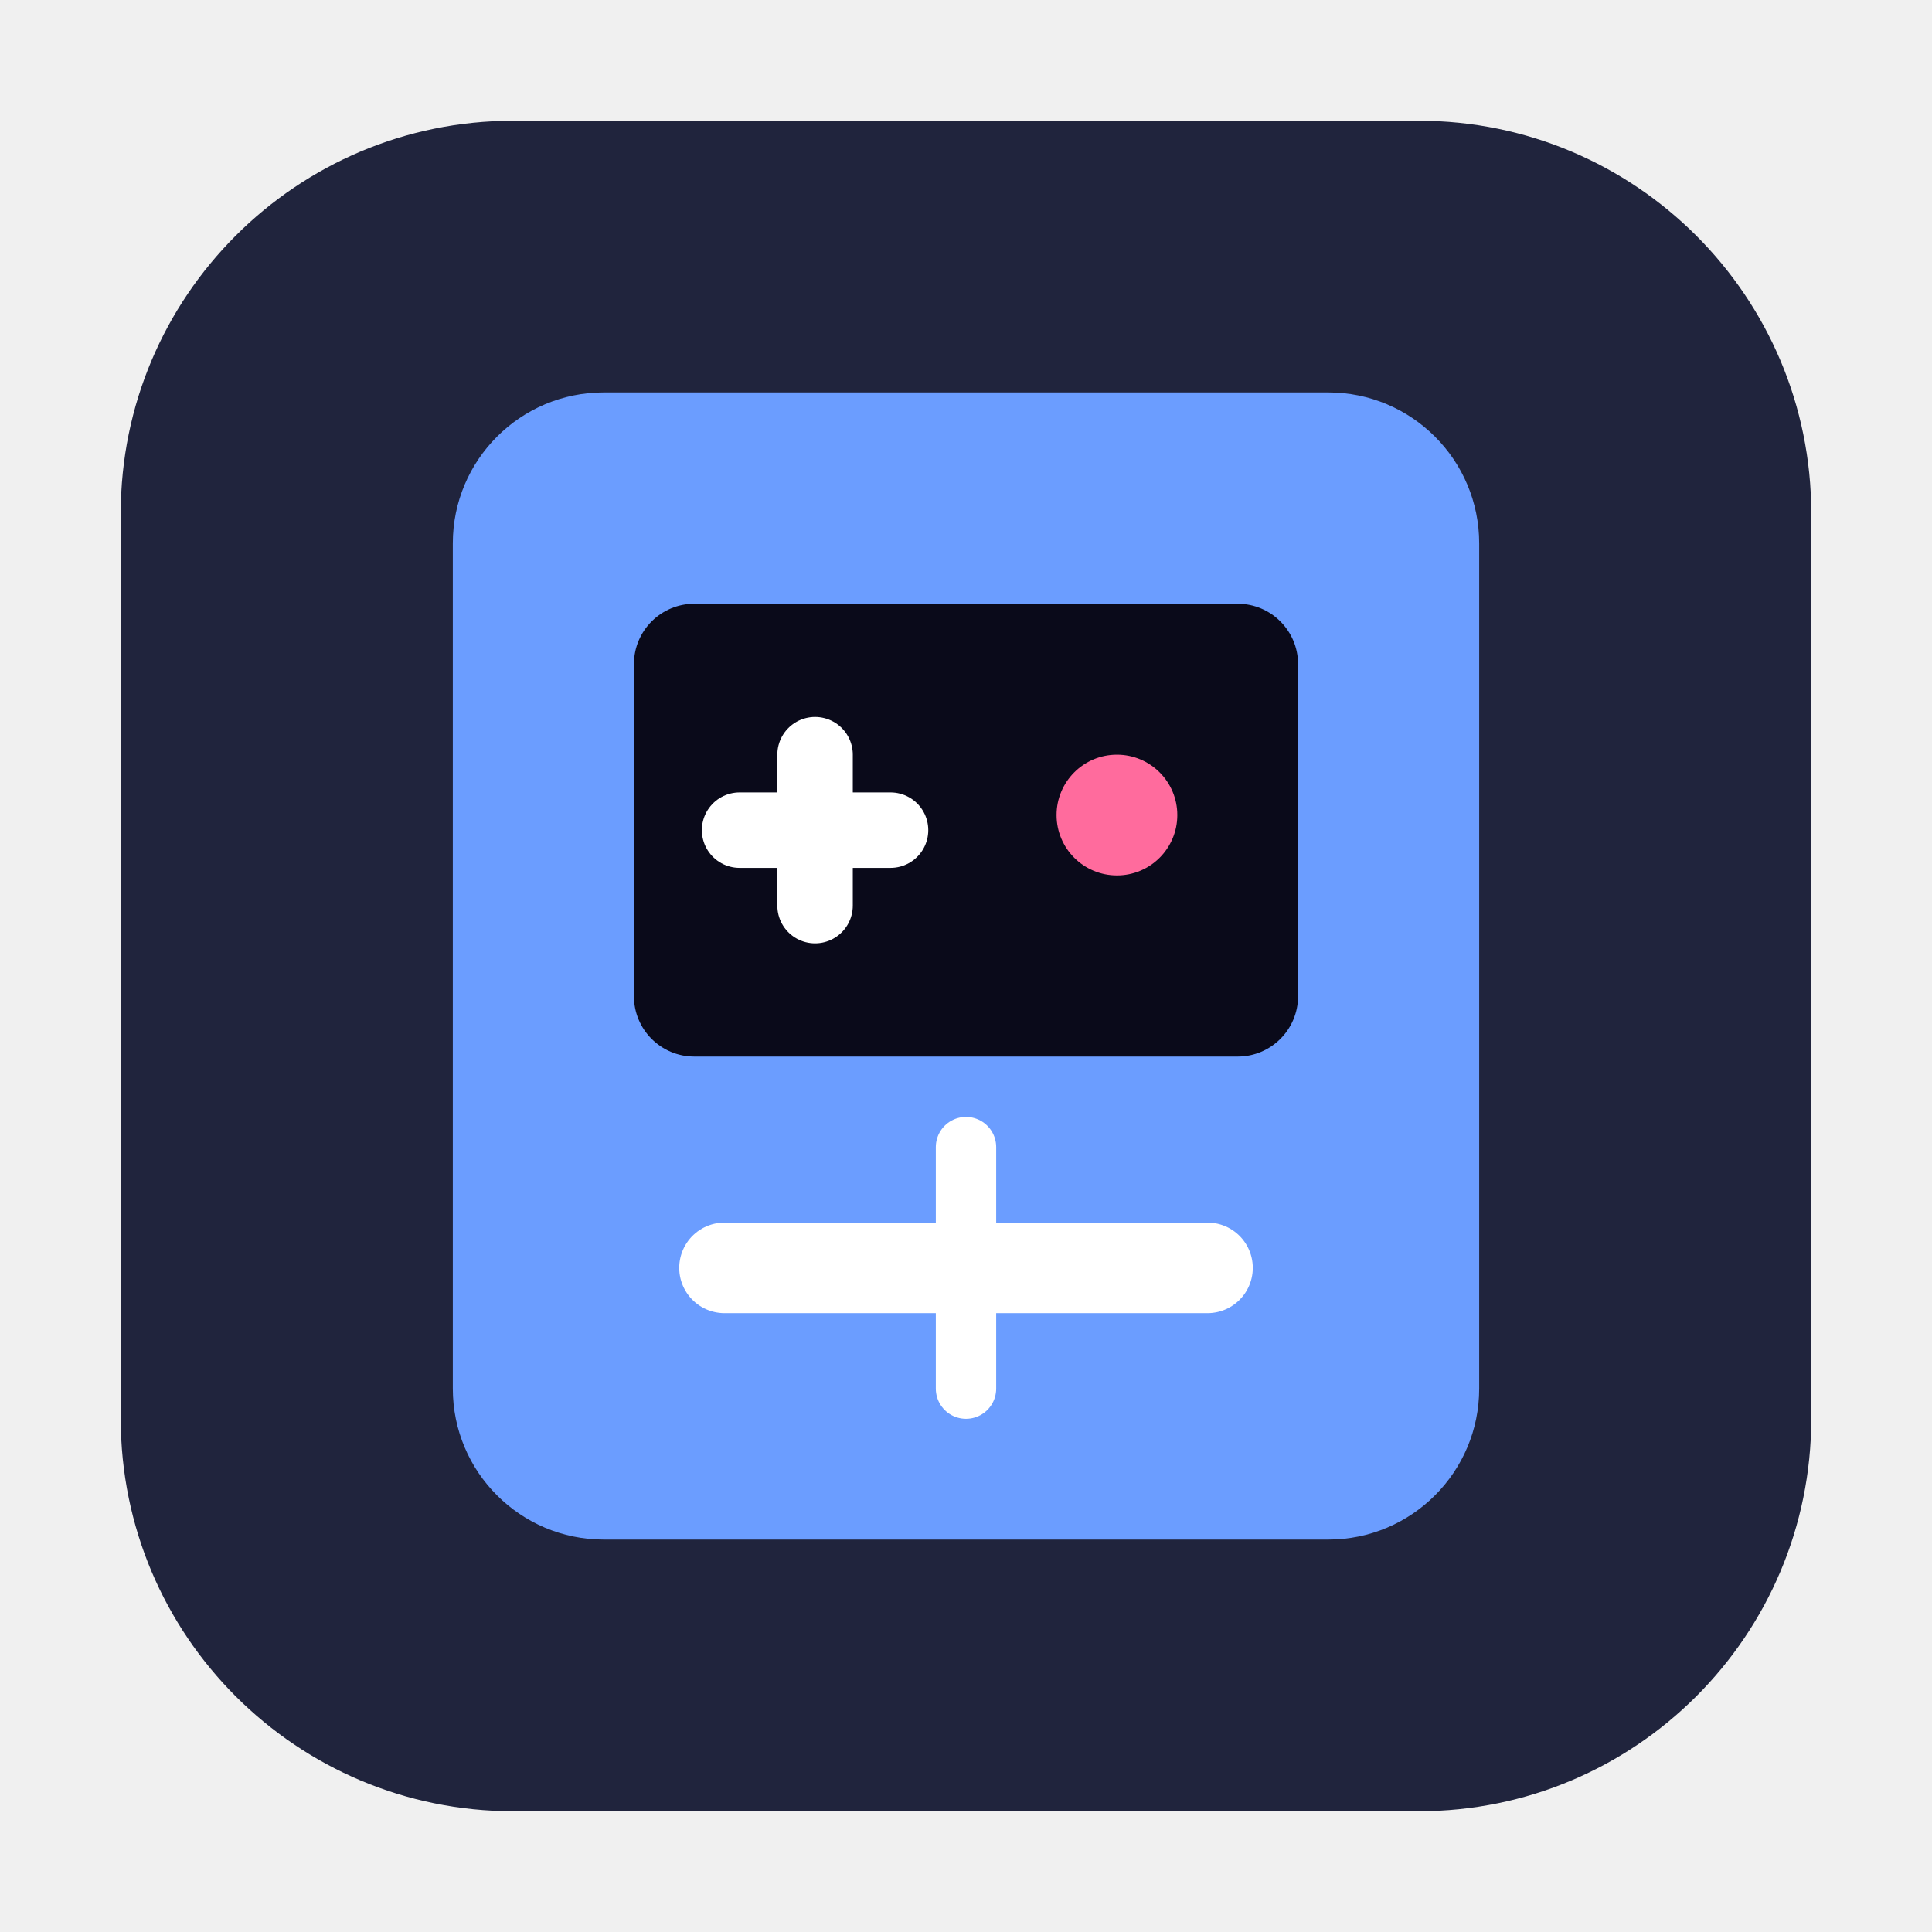
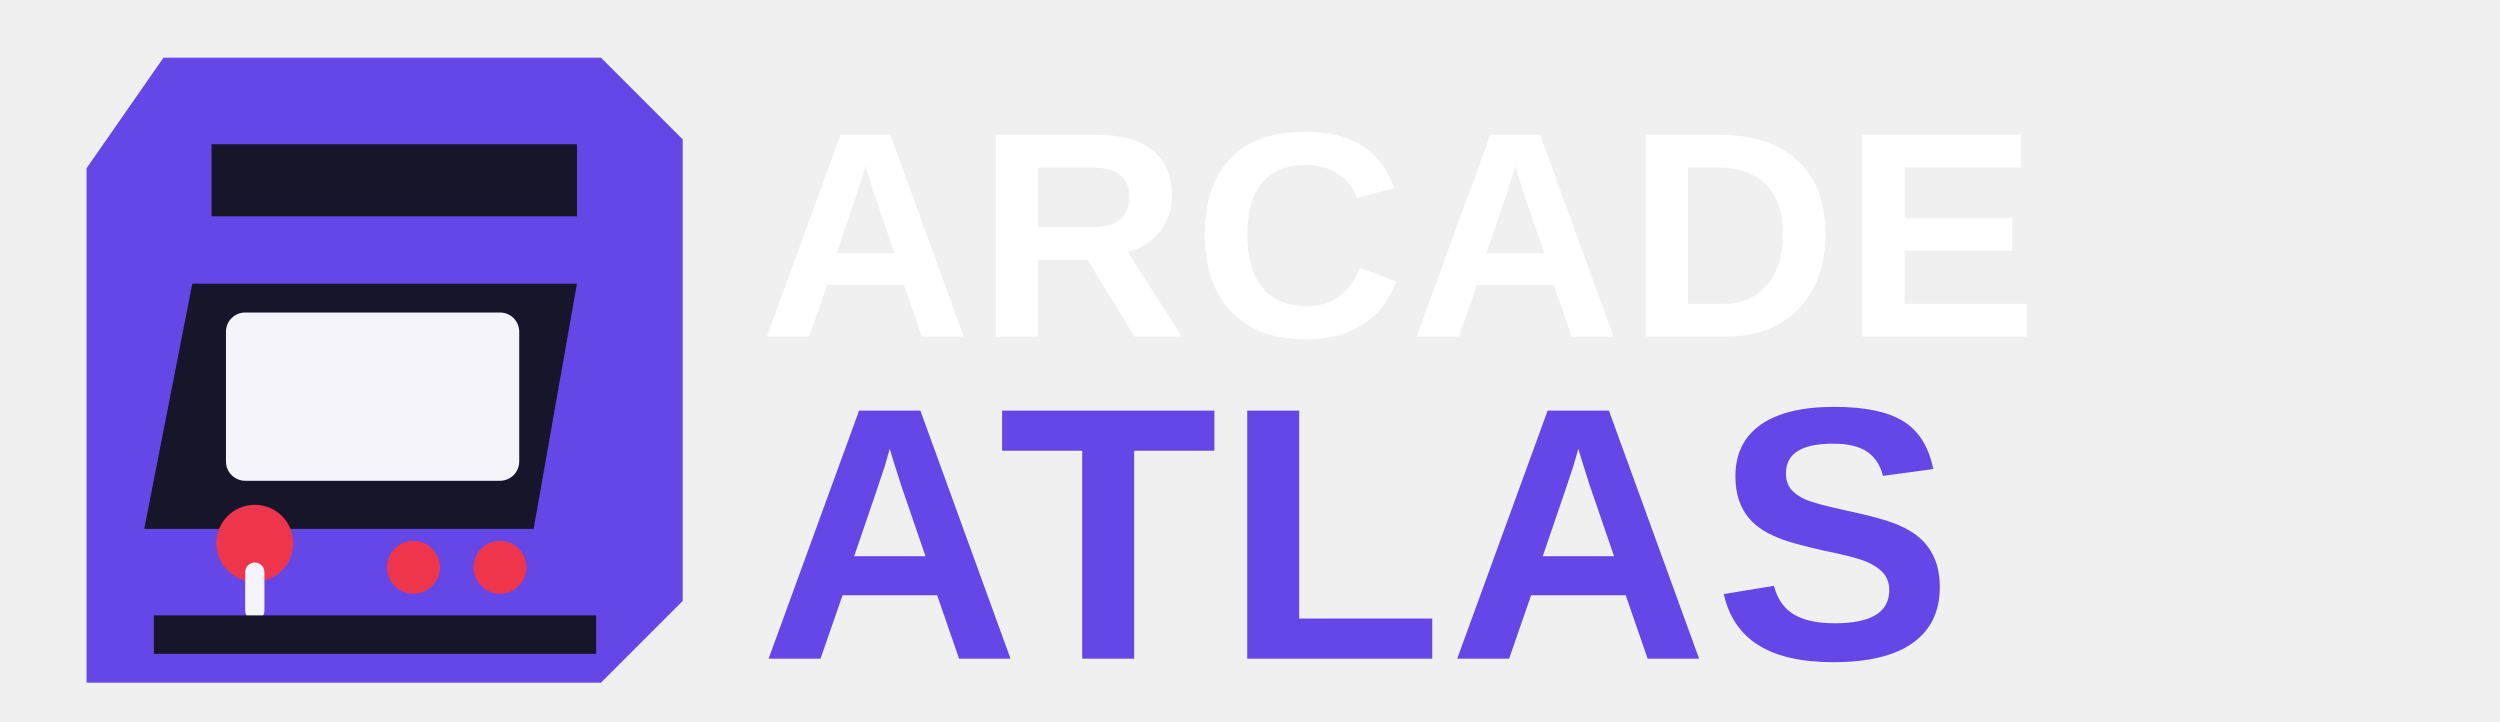
- <svg xmlns="http://www.w3.org/2000/svg" viewBox="0 0 64 64">
-   <rect x="4" y="4" width="56" height="56" rx="13" fill="#20243d" />
-   <path d="M20 13h24a5 5 0 0 1 5 5v28a5 5 0 0 1-5 5H20a5 5 0 0 1-5-5V18a5 5 0 0 1 5-5Z" fill="#6b9dff" />
-   <rect x="21" y="20" width="22" height="15" rx="2" fill="#0a0a1a" />
-   <path d="M27 25v5m-2.5-2.5h5" stroke="#fff" stroke-width="2.5" stroke-linecap="round" />
-   <circle cx="37" cy="27" r="2" fill="#ff6b9d" />
-   <path d="M24 42h16" stroke="#fff" stroke-width="3" stroke-linecap="round" />
-   <path d="M32 38v8" stroke="#fff" stroke-width="2" stroke-linecap="round" />
+ <svg xmlns="http://www.w3.org/2000/svg" viewBox="0 0 520 150" role="img" aria-labelledby="title">
+   <g transform="translate(8 8)">
+     <path d="M26 4h91l17 17v96l-17 17H10V27z" fill="#6547e8" />
+     <path d="M36 22h76v15H36z" fill="#17152a" />
+     <path d="M32 51h80l-9 51H22z" fill="#17152a" />
+     <rect x="39" y="57" width="61" height="35" rx="4" fill="#f5f4fb" />
+     <circle cx="45" cy="105" r="8" fill="#ef354b" />
+     <path d="M45 111v8" stroke="#f5f4fb" stroke-width="4" stroke-linecap="round" />
+     <circle cx="78" cy="110" r="5.5" fill="#ef354b" />
+     <circle cx="96" cy="110" r="5.5" fill="#ef354b" />
+     <path d="M24 124h92" stroke="#17152a" stroke-width="8" />
+   </g>
+   <g font-family="Arial, Helvetica, sans-serif" font-weight="900" letter-spacing="1">
+     <text x="158" y="70" font-size="61" fill="#fff">ARCADE</text>
+     <text x="158" y="137" font-size="75" fill="#6547e8">ATLAS</text>
+   </g>
</svg>
